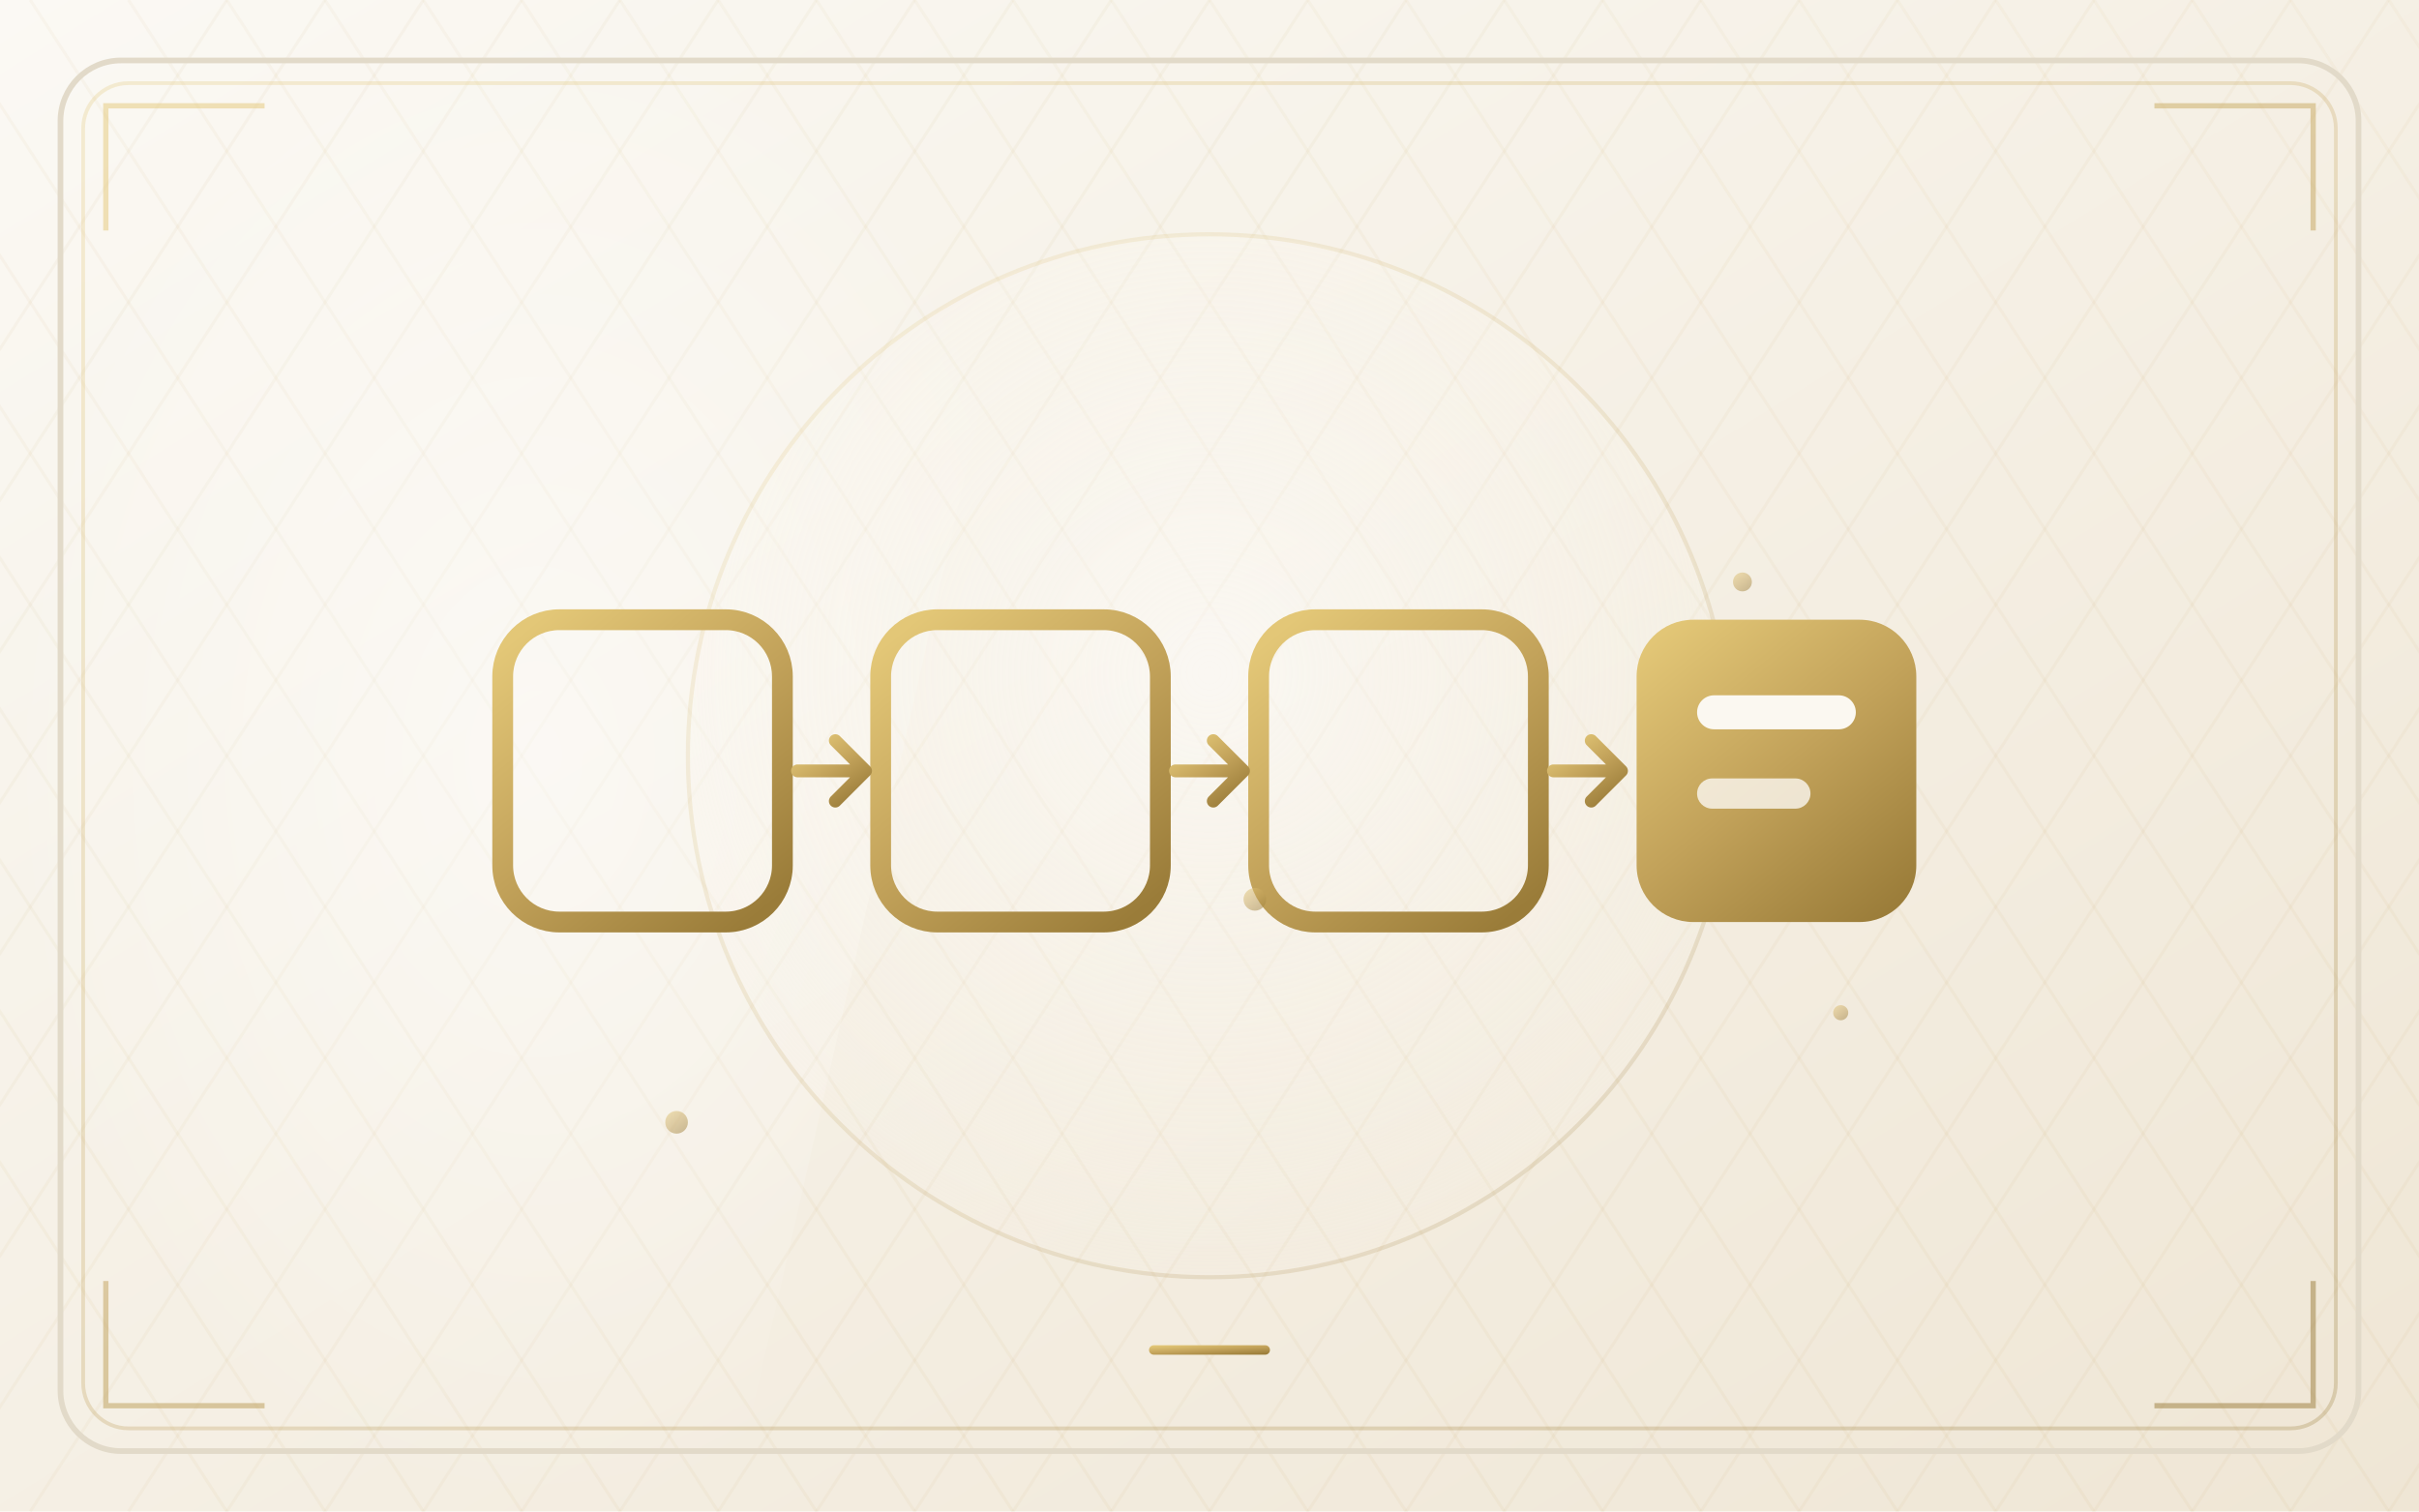
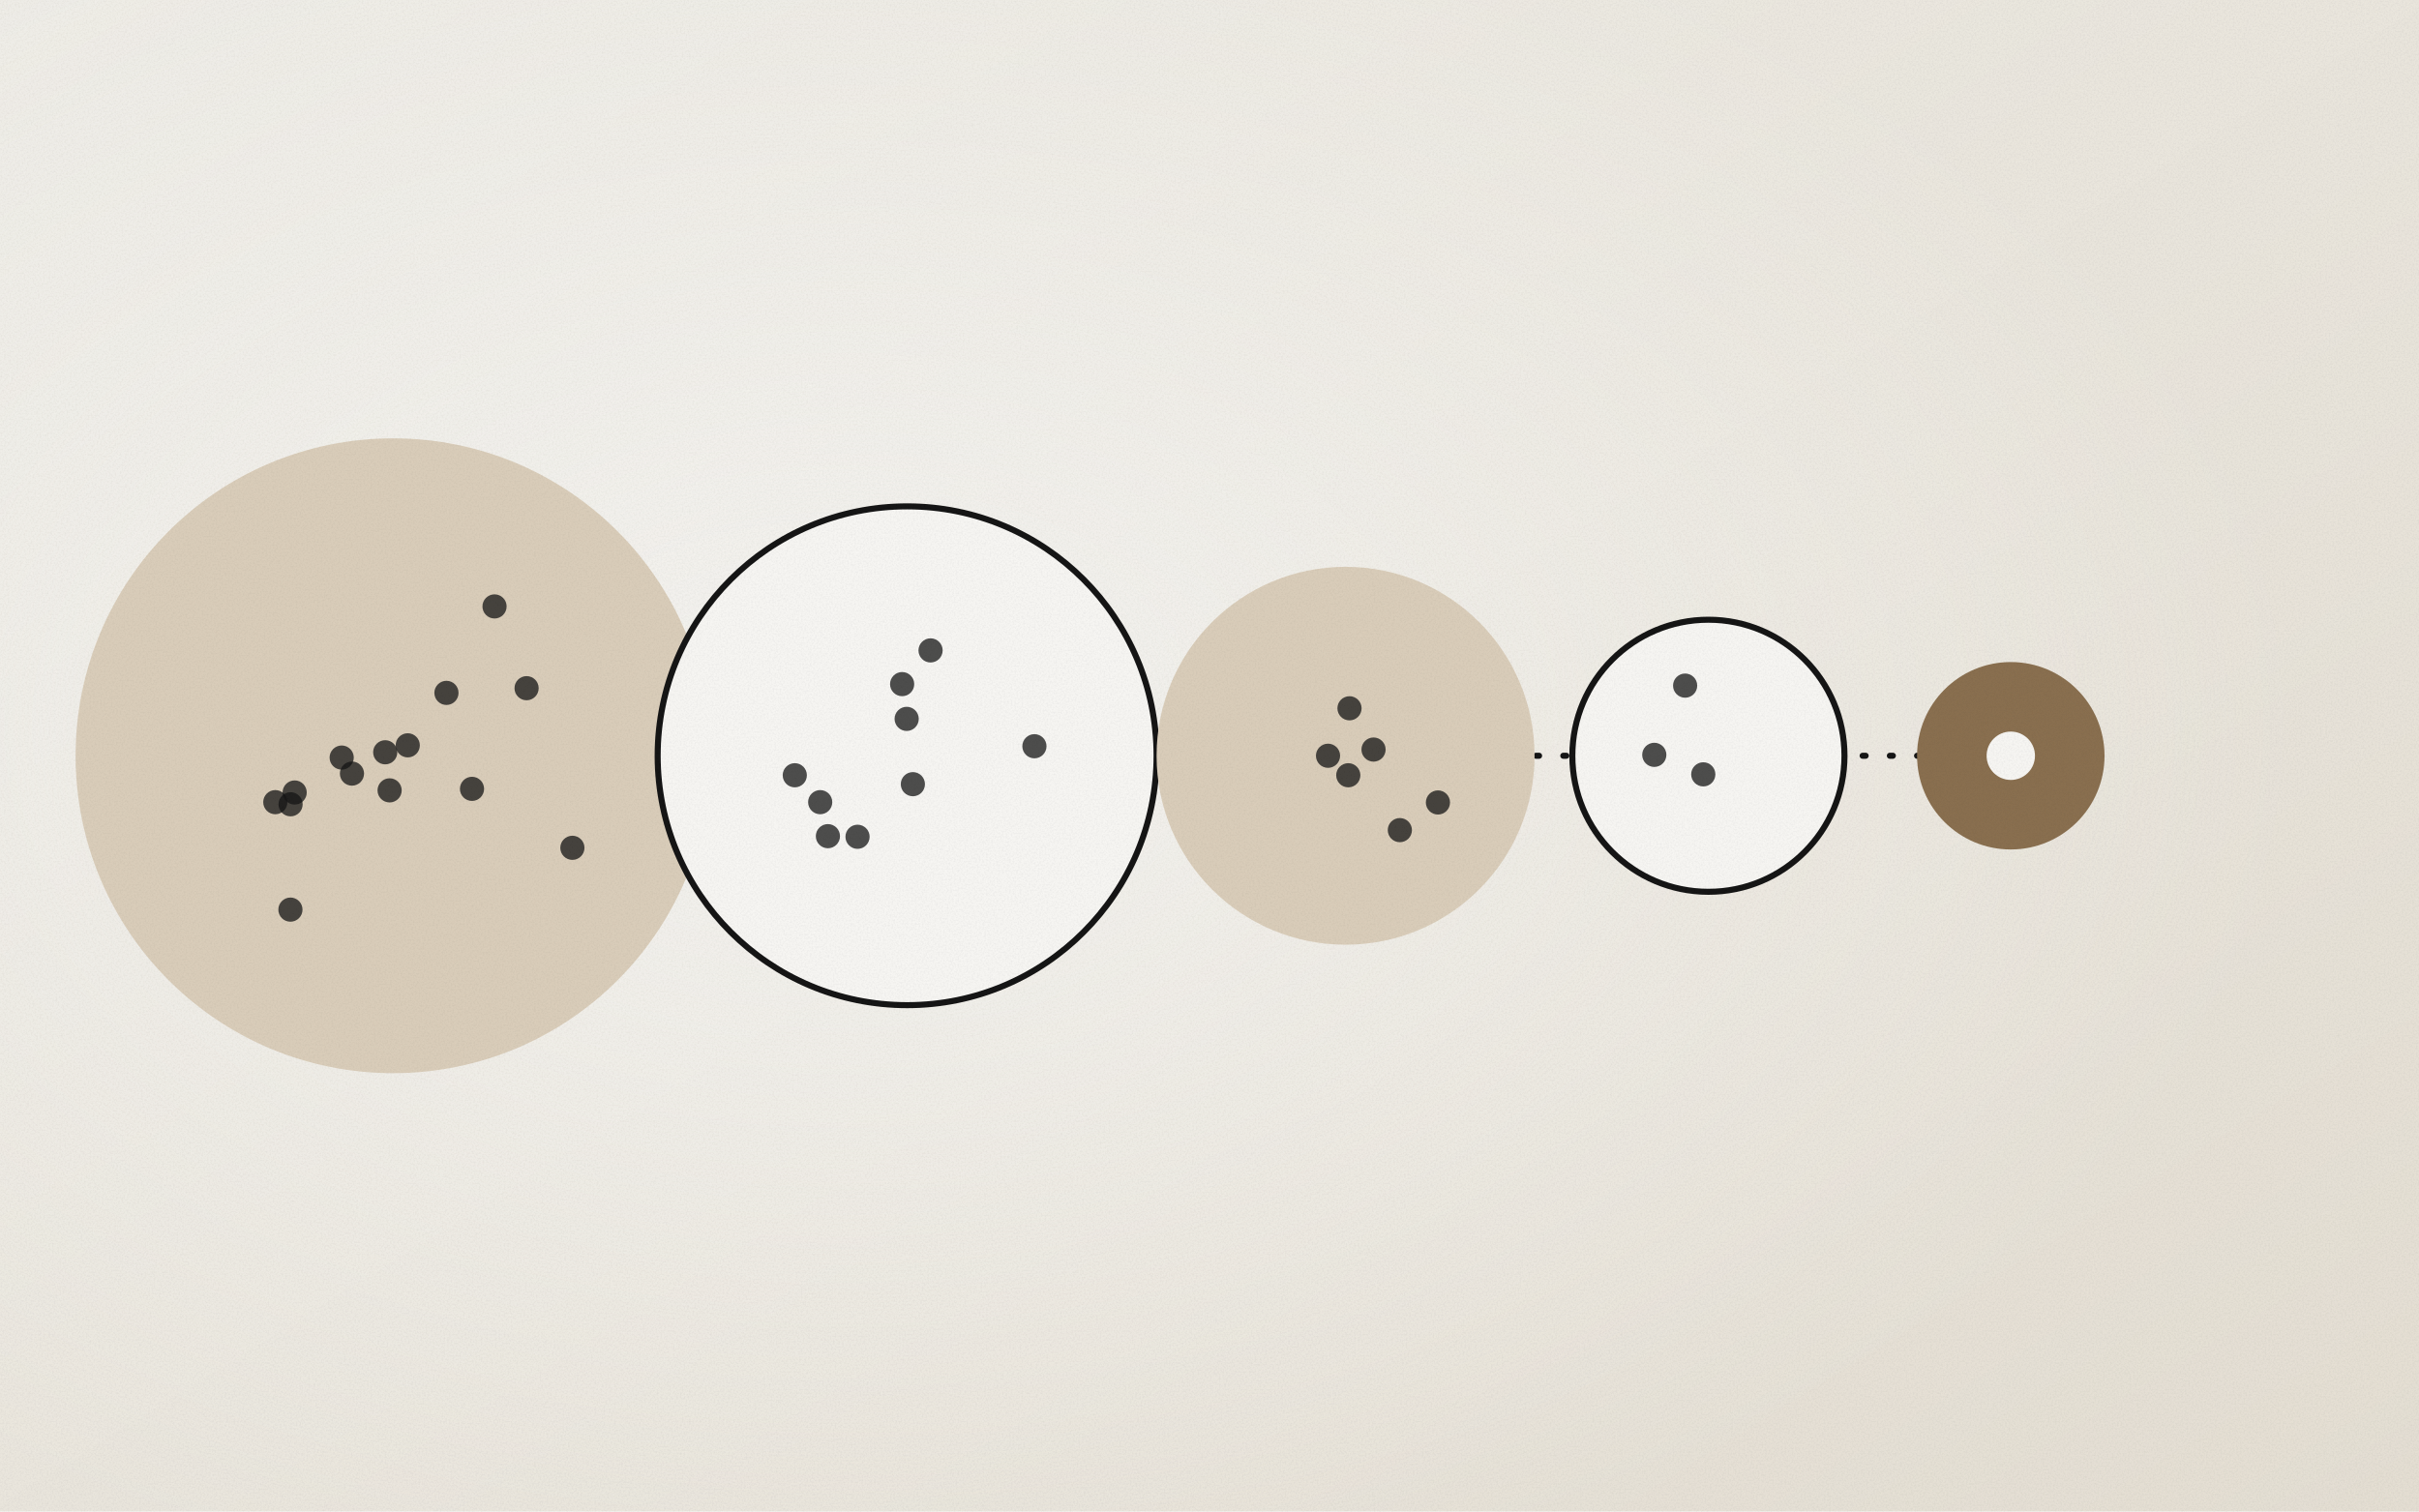
- <svg xmlns="http://www.w3.org/2000/svg" viewBox="0 0 640 400" width="640" height="400">
+ <svg xmlns="http://www.w3.org/2000/svg" viewBox="0 0 1600 1000" width="1600" height="1000">
  <defs>
-     <linearGradient id="bgg" x1="0" y1="0" x2="1" y2="1">
-       <stop offset="0" stop-color="#fbf9f4" />
-       <stop offset="1" stop-color="#efe6d5" />
+     <linearGradient id="bg" x1="0" y1="0" x2="1" y2="1">
+       <stop offset="0" stop-color="#F3F1EB" />
+       <stop offset="1" stop-color="#E8E2D6" />
    </linearGradient>
-     <linearGradient id="gg" x1="0.12" y1="0" x2="0.88" y2="1">
-       <stop offset="0" stop-color="#e3c777" />
-       <stop offset="0.5" stop-color="#c2a25a" />
-       <stop offset="1" stop-color="#9a7c39" />
+     <radialGradient id="glow" cx="0.35" cy="0.48" r="0.6">
+       <stop offset="0" stop-color="#FBFAF7" stop-opacity="0.85" />
+       <stop offset="1" stop-color="#FBFAF7" stop-opacity="0" />
+     </radialGradient>
+     <linearGradient id="fade" x1="0" y1="0" x2="0" y2="1">
+       <stop offset="0" stop-color="#8A6F4E" stop-opacity="0.28" />
+       <stop offset="1" stop-color="#8A6F4E" stop-opacity="0" />
    </linearGradient>
-     <linearGradient id="tg" x1="0" y1="0" x2="1" y2="1">
-       <stop offset="0" stop-color="#c9a45f" />
-       <stop offset="1" stop-color="#b9933f" />
-     </linearGradient>
-     <radialGradient id="duo" cx="0.5" cy="0.5" r="0.5">
-       <stop offset="0" stop-color="#ffffff" stop-opacity="0.5" />
-       <stop offset="1" stop-color="#ffffff" stop-opacity="0" />
-     </radialGradient>
-     <radialGradient id="med" cx="0.5" cy="0.42" r="0.62">
-       <stop offset="0" stop-color="#ffffff" stop-opacity="0.5" />
-       <stop offset="0.75" stop-color="#fbf7ee" stop-opacity="0.18" />
-       <stop offset="1" stop-color="#fbf7ee" stop-opacity="0" />
-     </radialGradient>
+     <filter id="grain" x="0" y="0" width="100%" height="100%">
+       <feTurbulence type="fractalNoise" baseFrequency="0.85" numOctaves="2" stitchTiles="stitch" />
+       <feColorMatrix values="0 0 0 0 0.07  0 0 0 0 0.07  0 0 0 0 0.07  0 0 0 0.09 0" />
+     </filter>
  </defs>
-   <rect width="640" height="400" fill="url(#bgg)" />
-   <line x1="-200" y1="0" x2="60" y2="400" stroke="url(#tg)" stroke-width="0.8" opacity="0.06" />
-   <line x1="60" y1="0" x2="-200" y2="400" stroke="url(#tg)" stroke-width="0.8" opacity="0.06" />
-   <line x1="-174" y1="0" x2="86" y2="400" stroke="url(#tg)" stroke-width="0.8" opacity="0.06" />
-   <line x1="86" y1="0" x2="-174" y2="400" stroke="url(#tg)" stroke-width="0.8" opacity="0.06" />
-   <line x1="-148" y1="0" x2="112" y2="400" stroke="url(#tg)" stroke-width="0.8" opacity="0.06" />
-   <line x1="112" y1="0" x2="-148" y2="400" stroke="url(#tg)" stroke-width="0.8" opacity="0.06" />
-   <line x1="-122" y1="0" x2="138" y2="400" stroke="url(#tg)" stroke-width="0.8" opacity="0.06" />
-   <line x1="138" y1="0" x2="-122" y2="400" stroke="url(#tg)" stroke-width="0.8" opacity="0.06" />
-   <line x1="-96" y1="0" x2="164" y2="400" stroke="url(#tg)" stroke-width="0.8" opacity="0.06" />
-   <line x1="164" y1="0" x2="-96" y2="400" stroke="url(#tg)" stroke-width="0.8" opacity="0.06" />
-   <line x1="-70" y1="0" x2="190" y2="400" stroke="url(#tg)" stroke-width="0.8" opacity="0.06" />
-   <line x1="190" y1="0" x2="-70" y2="400" stroke="url(#tg)" stroke-width="0.8" opacity="0.06" />
-   <line x1="-44" y1="0" x2="216" y2="400" stroke="url(#tg)" stroke-width="0.8" opacity="0.06" />
-   <line x1="216" y1="0" x2="-44" y2="400" stroke="url(#tg)" stroke-width="0.8" opacity="0.06" />
-   <line x1="-18" y1="0" x2="242" y2="400" stroke="url(#tg)" stroke-width="0.8" opacity="0.06" />
-   <line x1="242" y1="0" x2="-18" y2="400" stroke="url(#tg)" stroke-width="0.8" opacity="0.06" />
-   <line x1="8" y1="0" x2="268" y2="400" stroke="url(#tg)" stroke-width="0.8" opacity="0.06" />
-   <line x1="268" y1="0" x2="8" y2="400" stroke="url(#tg)" stroke-width="0.8" opacity="0.06" />
-   <line x1="34" y1="0" x2="294" y2="400" stroke="url(#tg)" stroke-width="0.8" opacity="0.06" />
-   <line x1="294" y1="0" x2="34" y2="400" stroke="url(#tg)" stroke-width="0.8" opacity="0.06" />
-   <line x1="60" y1="0" x2="320" y2="400" stroke="url(#tg)" stroke-width="0.8" opacity="0.06" />
-   <line x1="320" y1="0" x2="60" y2="400" stroke="url(#tg)" stroke-width="0.8" opacity="0.06" />
-   <line x1="86" y1="0" x2="346" y2="400" stroke="url(#tg)" stroke-width="0.8" opacity="0.06" />
-   <line x1="346" y1="0" x2="86" y2="400" stroke="url(#tg)" stroke-width="0.8" opacity="0.06" />
-   <line x1="112" y1="0" x2="372" y2="400" stroke="url(#tg)" stroke-width="0.8" opacity="0.06" />
-   <line x1="372" y1="0" x2="112" y2="400" stroke="url(#tg)" stroke-width="0.8" opacity="0.06" />
-   <line x1="138" y1="0" x2="398" y2="400" stroke="url(#tg)" stroke-width="0.8" opacity="0.06" />
-   <line x1="398" y1="0" x2="138" y2="400" stroke="url(#tg)" stroke-width="0.8" opacity="0.06" />
-   <line x1="164" y1="0" x2="424" y2="400" stroke="url(#tg)" stroke-width="0.8" opacity="0.06" />
-   <line x1="424" y1="0" x2="164" y2="400" stroke="url(#tg)" stroke-width="0.8" opacity="0.06" />
-   <line x1="190" y1="0" x2="450" y2="400" stroke="url(#tg)" stroke-width="0.8" opacity="0.06" />
-   <line x1="450" y1="0" x2="190" y2="400" stroke="url(#tg)" stroke-width="0.8" opacity="0.06" />
-   <line x1="216" y1="0" x2="476" y2="400" stroke="url(#tg)" stroke-width="0.8" opacity="0.06" />
-   <line x1="476" y1="0" x2="216" y2="400" stroke="url(#tg)" stroke-width="0.8" opacity="0.06" />
-   <line x1="242" y1="0" x2="502" y2="400" stroke="url(#tg)" stroke-width="0.8" opacity="0.06" />
-   <line x1="502" y1="0" x2="242" y2="400" stroke="url(#tg)" stroke-width="0.8" opacity="0.06" />
-   <line x1="268" y1="0" x2="528" y2="400" stroke="url(#tg)" stroke-width="0.8" opacity="0.06" />
-   <line x1="528" y1="0" x2="268" y2="400" stroke="url(#tg)" stroke-width="0.8" opacity="0.06" />
-   <line x1="294" y1="0" x2="554" y2="400" stroke="url(#tg)" stroke-width="0.8" opacity="0.06" />
-   <line x1="554" y1="0" x2="294" y2="400" stroke="url(#tg)" stroke-width="0.8" opacity="0.06" />
-   <line x1="320" y1="0" x2="580" y2="400" stroke="url(#tg)" stroke-width="0.8" opacity="0.06" />
-   <line x1="580" y1="0" x2="320" y2="400" stroke="url(#tg)" stroke-width="0.8" opacity="0.06" />
-   <line x1="346" y1="0" x2="606" y2="400" stroke="url(#tg)" stroke-width="0.8" opacity="0.06" />
-   <line x1="606" y1="0" x2="346" y2="400" stroke="url(#tg)" stroke-width="0.8" opacity="0.06" />
-   <line x1="372" y1="0" x2="632" y2="400" stroke="url(#tg)" stroke-width="0.8" opacity="0.06" />
-   <line x1="632" y1="0" x2="372" y2="400" stroke="url(#tg)" stroke-width="0.8" opacity="0.06" />
-   <line x1="398" y1="0" x2="658" y2="400" stroke="url(#tg)" stroke-width="0.8" opacity="0.06" />
-   <line x1="658" y1="0" x2="398" y2="400" stroke="url(#tg)" stroke-width="0.8" opacity="0.06" />
-   <line x1="424" y1="0" x2="684" y2="400" stroke="url(#tg)" stroke-width="0.8" opacity="0.06" />
-   <line x1="684" y1="0" x2="424" y2="400" stroke="url(#tg)" stroke-width="0.8" opacity="0.06" />
-   <line x1="450" y1="0" x2="710" y2="400" stroke="url(#tg)" stroke-width="0.8" opacity="0.06" />
-   <line x1="710" y1="0" x2="450" y2="400" stroke="url(#tg)" stroke-width="0.8" opacity="0.06" />
-   <line x1="476" y1="0" x2="736" y2="400" stroke="url(#tg)" stroke-width="0.8" opacity="0.06" />
-   <line x1="736" y1="0" x2="476" y2="400" stroke="url(#tg)" stroke-width="0.8" opacity="0.06" />
-   <line x1="502" y1="0" x2="762" y2="400" stroke="url(#tg)" stroke-width="0.8" opacity="0.06" />
-   <line x1="762" y1="0" x2="502" y2="400" stroke="url(#tg)" stroke-width="0.8" opacity="0.06" />
-   <line x1="528" y1="0" x2="788" y2="400" stroke="url(#tg)" stroke-width="0.8" opacity="0.06" />
-   <line x1="788" y1="0" x2="528" y2="400" stroke="url(#tg)" stroke-width="0.8" opacity="0.06" />
-   <line x1="554" y1="0" x2="814" y2="400" stroke="url(#tg)" stroke-width="0.8" opacity="0.06" />
-   <line x1="814" y1="0" x2="554" y2="400" stroke="url(#tg)" stroke-width="0.8" opacity="0.06" />
-   <line x1="580" y1="0" x2="840" y2="400" stroke="url(#tg)" stroke-width="0.8" opacity="0.06" />
-   <line x1="840" y1="0" x2="580" y2="400" stroke="url(#tg)" stroke-width="0.8" opacity="0.06" />
-   <line x1="606" y1="0" x2="866" y2="400" stroke="url(#tg)" stroke-width="0.8" opacity="0.06" />
-   <line x1="866" y1="0" x2="606" y2="400" stroke="url(#tg)" stroke-width="0.8" opacity="0.06" />
-   <line x1="632" y1="0" x2="892" y2="400" stroke="url(#tg)" stroke-width="0.8" opacity="0.06" />
-   <line x1="892" y1="0" x2="632" y2="400" stroke="url(#tg)" stroke-width="0.8" opacity="0.06" />
-   <line x1="658" y1="0" x2="918" y2="400" stroke="url(#tg)" stroke-width="0.8" opacity="0.06" />
-   <line x1="918" y1="0" x2="658" y2="400" stroke="url(#tg)" stroke-width="0.8" opacity="0.06" />
-   <line x1="684" y1="0" x2="944" y2="400" stroke="url(#tg)" stroke-width="0.8" opacity="0.06" />
-   <line x1="944" y1="0" x2="684" y2="400" stroke="url(#tg)" stroke-width="0.8" opacity="0.06" />
-   <path d="M0 0 H284 L193 400 H0 Z" fill="url(#duo)" />
-   <circle cx="320" cy="200" r="138" fill="url(#med)" />
-   <circle cx="320" cy="200" r="138" fill="none" stroke="url(#gg)" stroke-width="1.1" opacity="0.18" />
-   <g>
-     <rect x="133" y="164" width="74" height="80" rx="15" stroke="url(#gg)" fill="none" stroke-width="5.5" stroke-linecap="round" stroke-linejoin="round" />
-     <rect x="233" y="164" width="74" height="80" rx="15" stroke="url(#gg)" fill="none" stroke-width="5.5" stroke-linecap="round" stroke-linejoin="round" />
-     <rect x="333" y="164" width="74" height="80" rx="15" stroke="url(#gg)" fill="none" stroke-width="5.5" stroke-linecap="round" stroke-linejoin="round" />
-     <rect x="433" y="164" width="74" height="80" rx="15" fill="url(#gg)" />
-     <rect x="449" y="184" width="42" height="9" rx="4.5" fill="#fbf8f1" />
-     <rect x="449" y="206" width="30" height="8" rx="4" fill="#fbf8f1" opacity="0.8" />
-     <path d="M211 204 l18 0 m-8 -8 l8 8 l-8 8" stroke="url(#gg)" stroke-width="3.4" fill="none" stroke-linecap="round" stroke-linejoin="round" />
-     <path d="M311 204 l18 0 m-8 -8 l8 8 l-8 8" stroke="url(#gg)" stroke-width="3.4" fill="none" stroke-linecap="round" stroke-linejoin="round" />
-     <path d="M411 204 l18 0 m-8 -8 l8 8 l-8 8" stroke="url(#gg)" stroke-width="3.4" fill="none" stroke-linecap="round" stroke-linejoin="round" />
-   </g>
-   <circle cx="487" cy="268" r="2" fill="url(#gg)" opacity="0.5" />
-   <circle cx="332" cy="238" r="3" fill="url(#gg)" opacity="0.5" />
-   <circle cx="179" cy="297" r="3" fill="url(#gg)" opacity="0.5" />
-   <circle cx="461" cy="154" r="2.5" fill="url(#gg)" opacity="0.5" />
-   <rect x="16" y="16" width="608" height="368" fill="none" stroke="#e2dac9" stroke-width="1.5" rx="16" />
-   <rect x="22" y="22" width="596" height="356" fill="none" stroke="url(#gg)" stroke-width="1" rx="12" opacity="0.28" />
-   <path d="M28 61 V28 H70 M570 28 H612 V61 M612 339 V372 H570 M70 372 H28 V339" fill="none" stroke="url(#gg)" stroke-width="1.4" opacity="0.5" />
-   <rect x="304" y="356" width="32" height="2.5" rx="1.25" fill="url(#gg)" />
+   <rect width="1600" height="1000" fill="url(#bg)" />
+   <rect width="1600" height="1000" fill="url(#glow)" />
+   <line x1="260" y1="500" x2="1330" y2="500" stroke="#121212" stroke-width="4" stroke-dasharray="2 16" stroke-linecap="round" />
+   <circle cx="260" cy="500" r="210" fill="#DDD0BC" stroke="none" stroke-width="4" />
+   <circle cx="194.9" cy="524.3" r="8" fill="#121212" opacity=".75" />
+   <circle cx="192.2" cy="532.1" r="8" fill="#121212" opacity=".75" />
+   <circle cx="295.3" cy="458.4" r="8" fill="#121212" opacity=".75" />
+   <circle cx="232.8" cy="511.8" r="8" fill="#121212" opacity=".75" />
+   <circle cx="378.6" cy="560.9" r="8" fill="#121212" opacity=".75" />
+   <circle cx="226" cy="501.2" r="8" fill="#121212" opacity=".75" />
+   <circle cx="257.7" cy="522.9" r="8" fill="#121212" opacity=".75" />
+   <circle cx="327.1" cy="401.2" r="8" fill="#121212" opacity=".75" />
+   <circle cx="312.2" cy="521.9" r="8" fill="#121212" opacity=".75" />
+   <circle cx="192.1" cy="601.8" r="8" fill="#121212" opacity=".75" />
+   <circle cx="182.1" cy="530.7" r="8" fill="#121212" opacity=".75" />
+   <circle cx="348.3" cy="455.3" r="8" fill="#121212" opacity=".75" />
+   <circle cx="269.7" cy="493.1" r="8" fill="#121212" opacity=".75" />
+   <circle cx="254.8" cy="497.7" r="8" fill="#121212" opacity=".75" />
+   <circle cx="600" cy="500" r="165" fill="#FBFAF7" stroke="#121212" stroke-width="4" />
+   <circle cx="525.7" cy="512.9" r="8" fill="#121212" opacity=".75" />
+   <circle cx="684.2" cy="493.7" r="8" fill="#121212" opacity=".75" />
+   <circle cx="603.8" cy="518.8" r="8" fill="#121212" opacity=".75" />
+   <circle cx="596.7" cy="452.6" r="8" fill="#121212" opacity=".75" />
+   <circle cx="542.5" cy="530.7" r="8" fill="#121212" opacity=".75" />
+   <circle cx="547.6" cy="553.2" r="8" fill="#121212" opacity=".75" />
+   <circle cx="567.2" cy="553.6" r="8" fill="#121212" opacity=".75" />
+   <circle cx="615.5" cy="430.3" r="8" fill="#121212" opacity=".75" />
+   <circle cx="599.7" cy="475.6" r="8" fill="#121212" opacity=".75" />
+   <circle cx="890" cy="500" r="125" fill="#DDD0BC" stroke="none" stroke-width="4" />
+   <circle cx="878.4" cy="500" r="8" fill="#121212" opacity=".75" />
+   <circle cx="925.9" cy="549.2" r="8" fill="#121212" opacity=".75" />
+   <circle cx="908.5" cy="495.9" r="8" fill="#121212" opacity=".75" />
+   <circle cx="892.6" cy="468.6" r="8" fill="#121212" opacity=".75" />
+   <circle cx="951.1" cy="530.9" r="8" fill="#121212" opacity=".75" />
+   <circle cx="891.8" cy="512.9" r="8" fill="#121212" opacity=".75" />
+   <circle cx="1130" cy="500" r="90" fill="#FBFAF7" stroke="#121212" stroke-width="4" />
+   <circle cx="1094.2" cy="499.4" r="8" fill="#121212" opacity=".75" />
+   <circle cx="1126.6" cy="512.3" r="8" fill="#121212" opacity=".75" />
+   <circle cx="1114.6" cy="453.6" r="8" fill="#121212" opacity=".75" />
+   <circle cx="1330" cy="500" r="62" fill="#8A6F4E" stroke="none" stroke-width="4" />
+   <circle cx="1330" cy="500" r="16" fill="#FBFAF7" />
+   <rect width="1600" height="1000" filter="url(#grain)" />
</svg>
